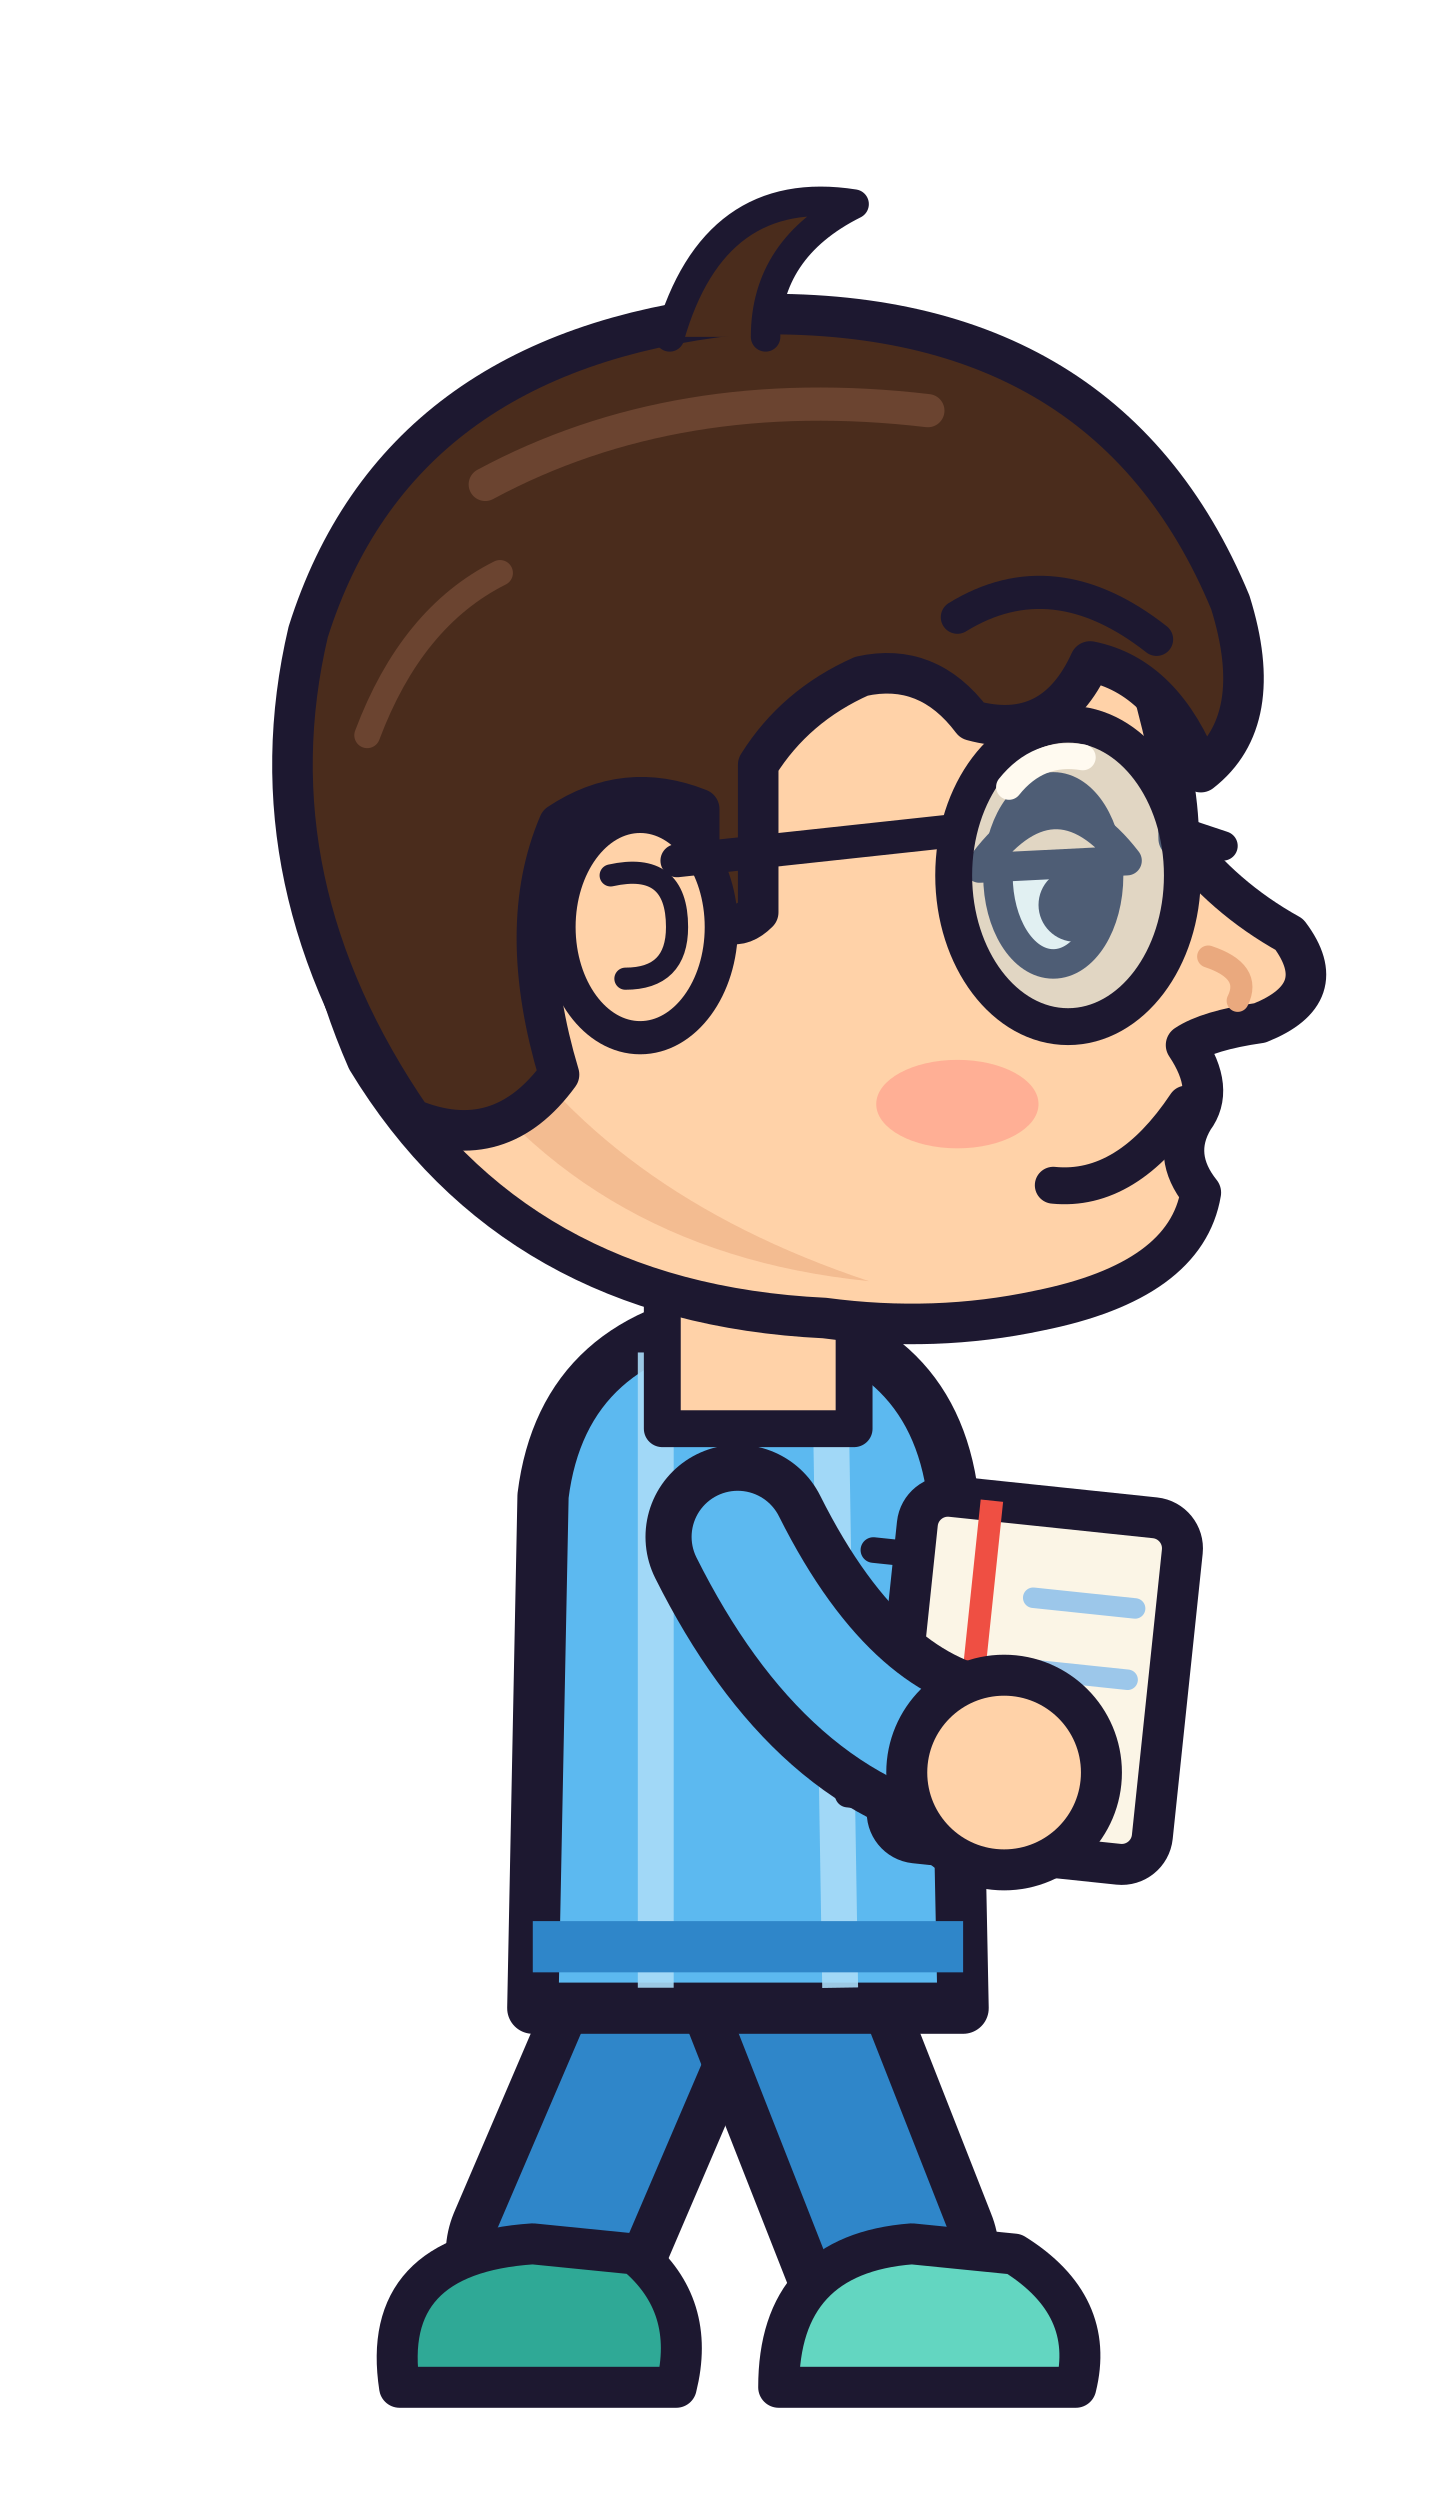
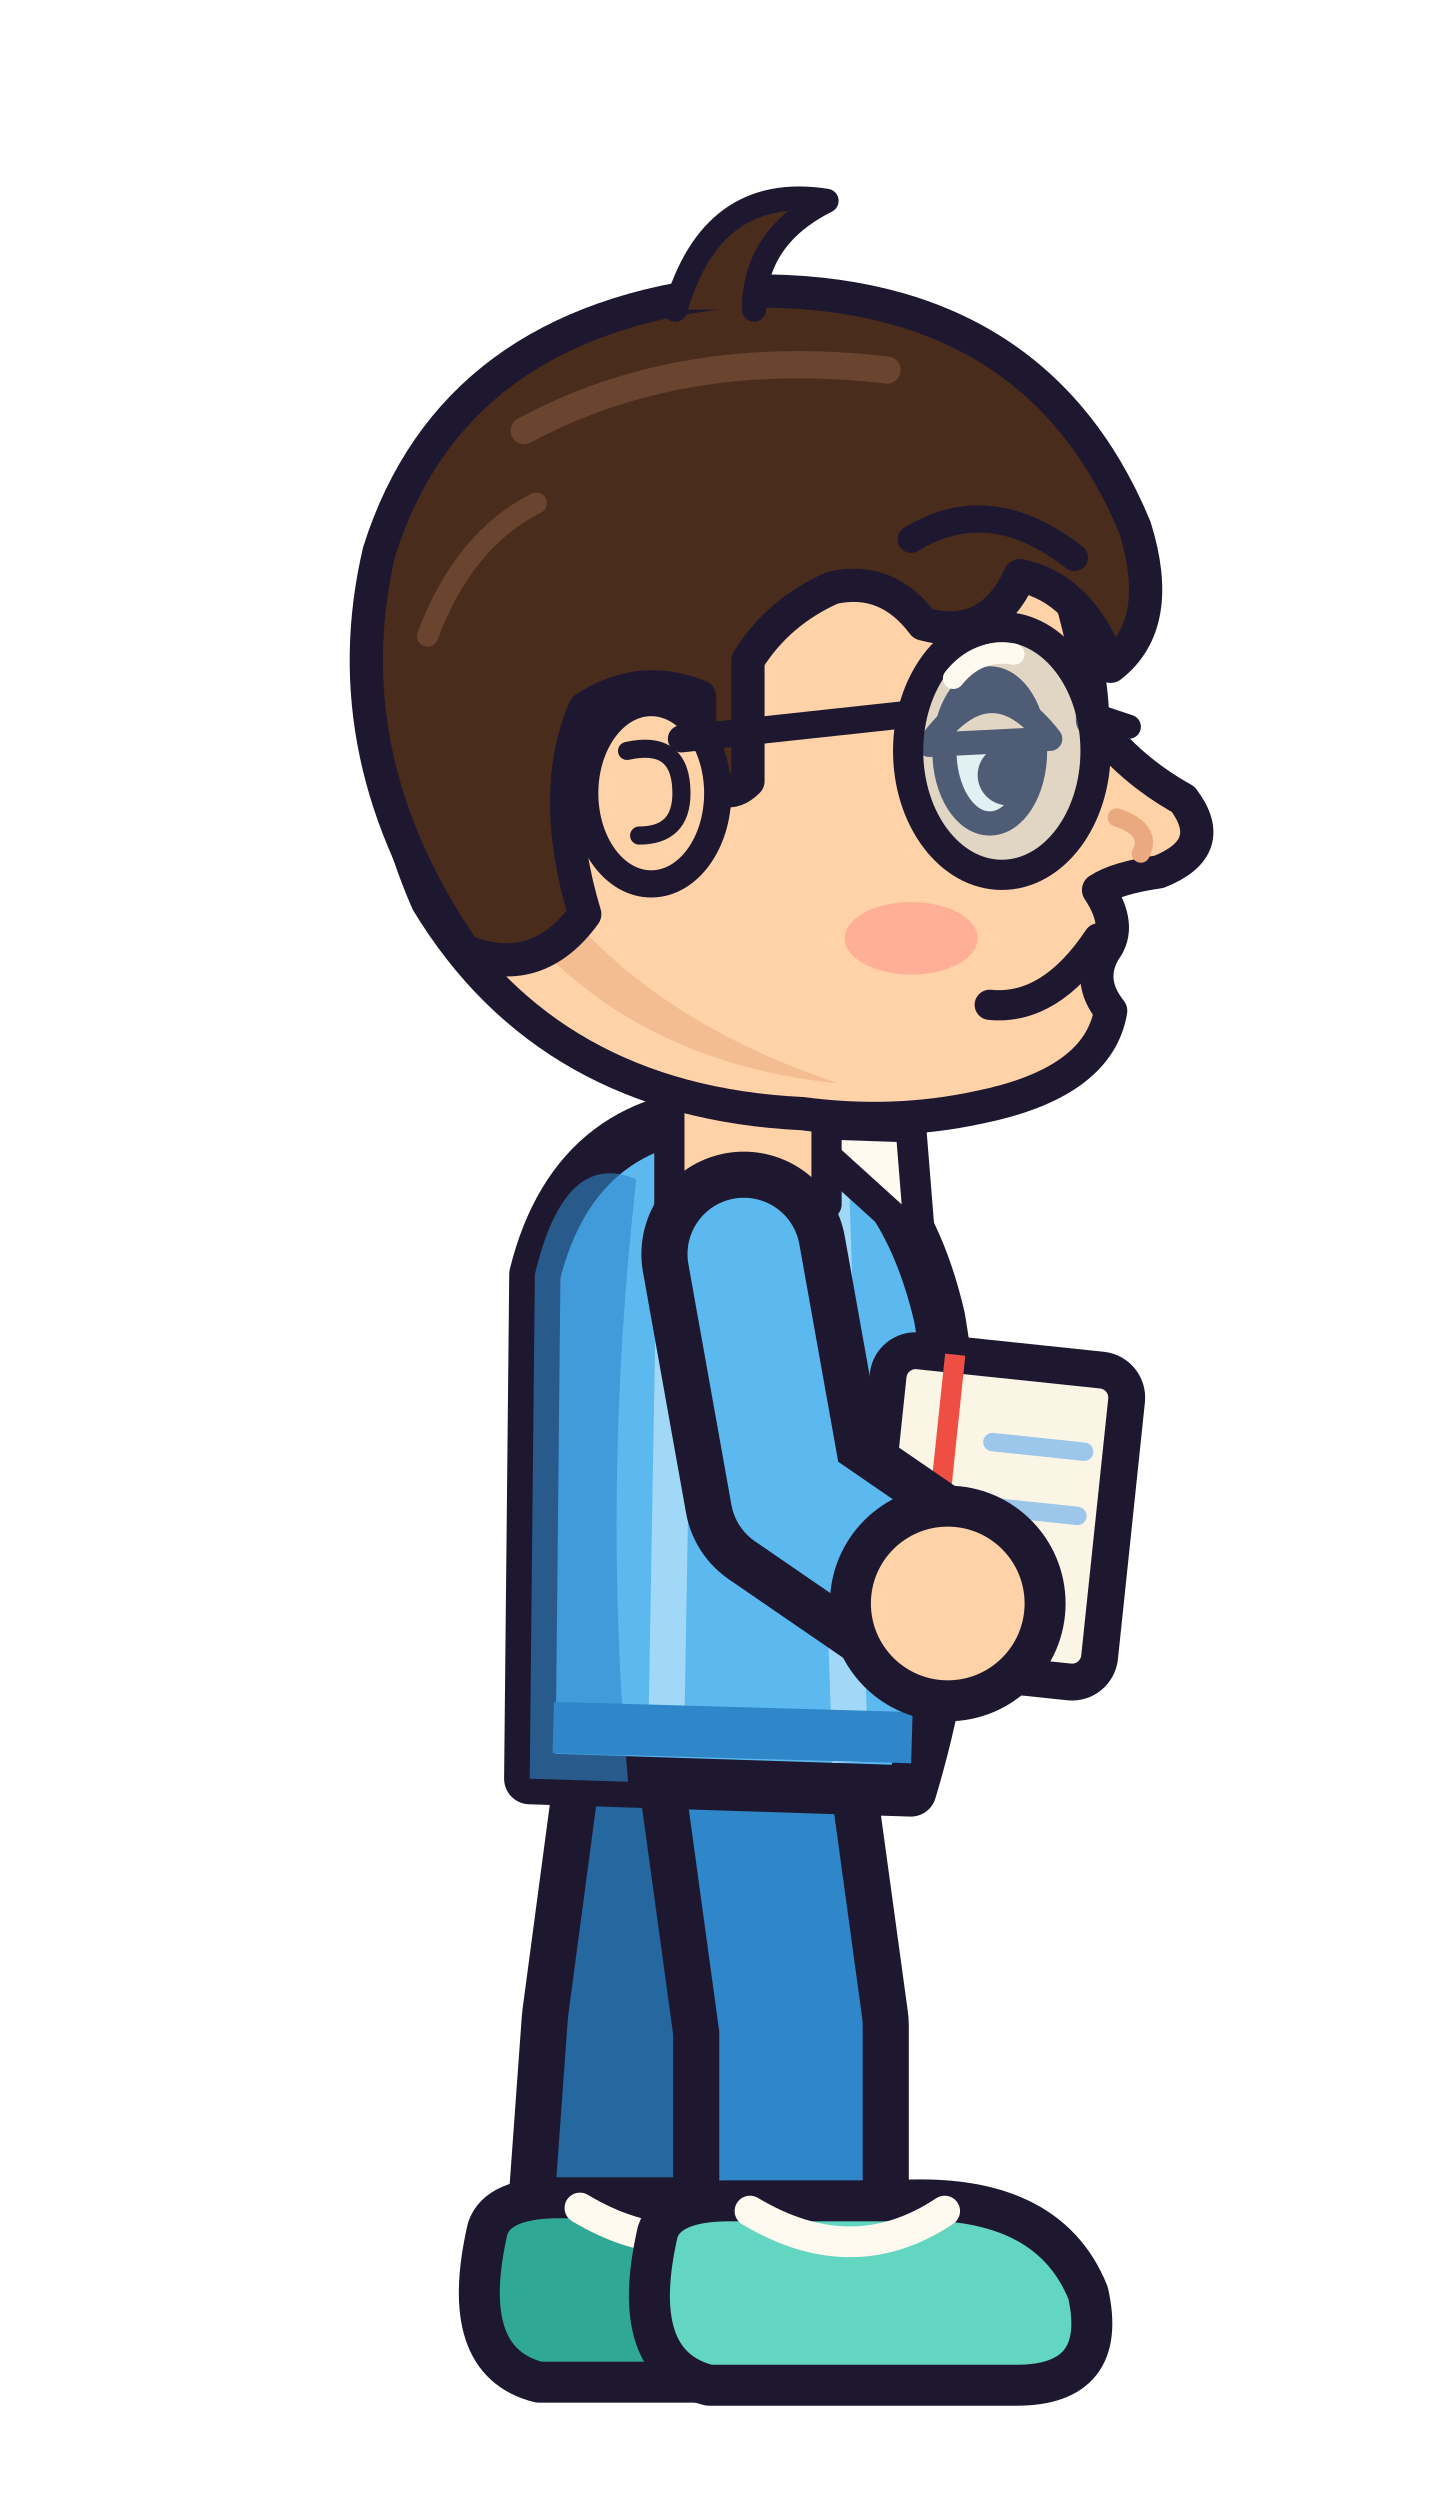
<svg xmlns="http://www.w3.org/2000/svg" width="142" height="244" viewBox="4 -24 142 244">
-   <path d="M70 168 L58 196" fill="none" stroke="#1d1830" stroke-width="21" stroke-linecap="round" stroke-linejoin="round" />
-   <path d="M70 168 L58 196" fill="none" stroke="#2f86c9" stroke-width="12" stroke-linecap="round" stroke-linejoin="round" />
-   <path d="M43 209 Q41 196 56 195 L66 196 Q72 201 70 209 Z" fill="#2fa996" stroke="#1d1830" stroke-width="4" stroke-linejoin="round" stroke-linecap="round" />
-   <path d="M80 168 L91 196" fill="none" stroke="#1d1830" stroke-width="21" stroke-linecap="round" stroke-linejoin="round" />
-   <path d="M80 168 L91 196" fill="none" stroke="#2f86c9" stroke-width="12" stroke-linecap="round" stroke-linejoin="round" />
-   <path d="M80 209 Q80 196 93 195 L103 196 Q111 201 109 209 Z" fill="#63d6c1" stroke="#1d1830" stroke-width="4" stroke-linejoin="round" stroke-linecap="round" />
-   <path d="M57 122 Q59 106 77 104 Q95 106 97 122 L98 172 L56 172 Z" fill="#5cb9f0" stroke="#1d1830" stroke-width="5" stroke-linejoin="round" stroke-linecap="round" />
-   <path d="M68 108 L68 170 M85 108 L86 170" stroke="#a9dcf7" stroke-width="3.5" opacity="0.9" />
-   <path d="M56 166 L98 166" stroke="#2f86c9" stroke-width="5" />
-   <g transform="translate(105 140) rotate(6)">
-     <rect x="-13" y="-17" width="26" height="34" rx="3" fill="#fbf5e6" stroke="#1d1830" stroke-width="4" stroke-linejoin="round" stroke-linecap="round" />
-     <path d="M-6 -17 L-6 17" stroke="#ef4f43" stroke-width="2.2" />
-     <path d="M-1 -8 L9 -8 M-1 -1 L9 -1 M-1 6 L7 6" stroke="#9cc7ea" stroke-width="2" stroke-linecap="round" />
-     <path d="M-13 -11 L-17 -11 M-13 -3 L-17 -3 M-13 5 L-17 5 M-13 13 L-17 13" stroke="#1d1830" stroke-width="2.5" stroke-linecap="round" />
+   <path d="M70 146.6 L66.4 173.6 L64.6 198.5" fill="none" stroke="#1d1830" stroke-width="23" stroke-linecap="round" stroke-linejoin="round" />
+   <path d="M70 146.6 L66.4 173.6 L64.6 198.5" fill="none" stroke="#25679f" stroke-width="14" stroke-linecap="round" stroke-linejoin="round" />
+   <g transform="translate(64.6 198.5)">
+     <path d="M-13 -5 Q-16 8 -8 10 L22 10 Q31 10 29 1 Q25 -9 10 -8 L-6 -8 Q-12 -8 -13 -5 Z" fill="#2fa996" stroke="#1d1830" stroke-width="4" stroke-linejoin="round" stroke-linecap="round" />
+     <path d="M-4 -7 Q6 -1 15 -7" fill="none" stroke="#fffaf0" stroke-width="3" stroke-linecap="round" />
  </g>
-   <path d="M76 126 Q86 146 101 148" fill="none" stroke="#1d1830" stroke-width="18" stroke-linecap="round" stroke-linejoin="round" />
-   <path d="M76 126 Q86 146 101 148" fill="none" stroke="#5cb9f0" stroke-width="9" stroke-linecap="round" stroke-linejoin="round" />
-   <circle cx="102" cy="149" r="9.5" fill="#ffd2a8" stroke="#1d1830" stroke-width="4" stroke-linejoin="round" stroke-linecap="round" />
-   <g transform="translate(78 114) scale(0.72) translate(-103 -180)">
+   <path d="M77.5 146.8 L81.2 173.8 L81.2 198.8" fill="none" stroke="#1d1830" stroke-width="23" stroke-linecap="round" stroke-linejoin="round" />
+   <path d="M77.5 146.8 L81.2 173.8 L81.2 198.8" fill="none" stroke="#2f86c9" stroke-width="14" stroke-linecap="round" stroke-linejoin="round" />
+   <g transform="translate(81.2 198.8)">
+     <path d="M-13 -5 Q-16 8 -8 10 L22 10 Q31 10 29 1 Q25 -9 10 -8 L-6 -8 Q-12 -8 -13 -5 Z" fill="#63d6c1" stroke="#1d1830" stroke-width="4" stroke-linejoin="round" stroke-linecap="round" />
+     <path d="M-4 -7 Q6 -1 15 -7" fill="none" stroke="#fffaf0" stroke-width="3" stroke-linecap="round" />
+   </g>
+   <path d="M55.7 149.6 L92.9 150.8 Q99.7 128.2 95.7 104.6 Q91.5 86.5 77.2 84.5 Q60.3 84 56.2 100.4 Z" fill="#5cb9f0" stroke="#1d1830" stroke-width="5" stroke-linejoin="round" stroke-linecap="round" />
+   <path d="M70 89 L69 147 M85 88 L87 148" stroke="#a9dcf7" stroke-width="3.5" opacity="0.9" />
+   <path d="M55.7 149.6 L65.3 149.9 Q62.7 121.4 66.1 91.1 Q59.1 88.1 56.2 100.4 Z" fill="#2f86c9" opacity="0.6" />
+   <path d="M58 144.6 L93 145.6" stroke="#2f86c9" stroke-width="5" />
+   <path d="M81 85.6 L93.8 97.2 L92.9 86 Z" fill="#fffaf0" stroke="#1d1830" stroke-width="3" stroke-linejoin="round" stroke-linecap="round" />
+   <g transform="translate(77 90) scale(0.59) translate(-103 -176)">
    <path d="M90 146 L90 182 L116 182 L116 146 Z" fill="#ffd2a8" stroke="#1d1830" stroke-width="5" stroke-linejoin="round" stroke-linecap="round" />
    <path d="M93 150 L113 150 L113 160 Q102 166 93 158 Z" fill="#eaa97e" opacity="0.7" />
    <path d="M112 167 Q70 165 50 132 Q36 100 50 70 Q70 40 104 40 Q146 42 156 80 Q160 94 160 102 Q166 110 175 115 Q181 123 171 127 Q164 128 161 130 Q165 136 162 140 Q159 145 163 150 Q161 162 141 166 Q127 169 112 167 Z" fill="#ffd2a8" stroke="#1d1830" stroke-width="5.5" stroke-linejoin="round" stroke-linecap="round" />
    <path d="M58 126 Q78 158 118 162 Q82 150 66 124 Z" fill="#eaa97e" opacity="0.55" />
    <path d="M164 118 Q170 120 168 124" fill="none" stroke="#eaa97e" stroke-width="3" stroke-linecap="round" />
    <path d="M56 140 Q34 108 42 74 Q54 36 100 31 Q150 29 167 70 Q172 86 163 93 Q158 80 148 78 Q143 89 132 86 Q126 78 117 80 Q108 84 103 92 L103 112 Q99 116 95 110 L95 98 Q85 94 76 100 Q70 114 76 134 Q68 145 56 140 Z" fill="#4a2c1c" stroke="#1d1830" stroke-width="5.5" stroke-linejoin="round" stroke-linecap="round" />
    <path d="M91 34 Q97 13 116 16 Q104 22 104 34" fill="#4a2c1c" stroke="#1d1830" stroke-width="4" stroke-linejoin="round" stroke-linecap="round" />
    <path d="M66 54 Q92 40 126 44" fill="none" stroke="#6b4430" stroke-width="4.5" stroke-linecap="round" />
    <path d="M50 88 Q56 72 68 66" fill="none" stroke="#6b4430" stroke-width="3.5" stroke-linecap="round" />
    <ellipse cx="87" cy="114" rx="11" ry="15" fill="#ffd2a8" stroke="#1d1830" stroke-width="4.5" stroke-linejoin="round" stroke-linecap="round" />
    <path d="M83 107 Q92 105 92 114 Q92 121 85 121" fill="none" stroke="#1d1830" stroke-width="3" stroke-linejoin="round" stroke-linecap="round" />
    <ellipse cx="143" cy="107" rx="7.5" ry="12" fill="#fffaf0" stroke="#1d1830" stroke-width="4" stroke-linejoin="round" stroke-linecap="round" />
    <circle cx="146" cy="111" r="5" fill="#1d1830" />
    <path d="M133 106 Q143 92 153 105 Z" fill="#ffd2a8" stroke="#1d1830" stroke-width="4" stroke-linejoin="round" stroke-linecap="round" />
    <path d="M129 101 L92 105" fill="none" stroke="#1d1830" stroke-width="4.5" stroke-linejoin="round" stroke-linecap="round" />
    <ellipse cx="145" cy="107" rx="15.5" ry="20.5" fill="#a9dcf7" fill-opacity="0.35" stroke="#1d1830" stroke-width="5" stroke-linejoin="round" stroke-linecap="round" />
    <path d="M160 101 L166 103" stroke="#1d1830" stroke-width="4" stroke-linejoin="round" stroke-linecap="round" />
    <path d="M137 95 Q141 90 147 91" fill="none" stroke="#fffaf0" stroke-width="3.5" stroke-linecap="round" />
    <path d="M130 72 Q143 64 157 75" fill="none" stroke="#1d1830" stroke-width="4.5" stroke-linejoin="round" stroke-linecap="round" />
    <path d="M143 149 Q153 150 161 138" fill="none" stroke="#1d1830" stroke-width="5" stroke-linejoin="round" stroke-linecap="round" />
    <ellipse cx="130" cy="138" rx="11" ry="6" fill="#ff9d8a" opacity="0.65" />
  </g>
+   <g transform="translate(101 124) rotate(6) scale(0.9)">
+     <rect x="-13" y="-17" width="26" height="34" rx="3" fill="#fbf5e6" stroke="#1d1830" stroke-width="4" stroke-linejoin="round" stroke-linecap="round" />
+     <path d="M-6 -17 L-6 17" stroke="#ef4f43" stroke-width="2.2" />
+     <path d="M-1 -8 L9 -8 M-1 -1 L9 -1 M-1 6 L7 6" stroke="#9cc7ea" stroke-width="2" stroke-linecap="round" />
+     <path d="M-13 -11 L-17 -11 M-13 -3 L-17 -3 M-13 5 L-17 5 M-13 13 L-17 13" stroke="#1d1830" stroke-width="2.5" stroke-linecap="round" />
+   </g>
+   <path d="M76.6 98.4 L80.8 121.9 L95.5 132" fill="none" stroke="#1d1830" stroke-width="20" stroke-linecap="round" stroke-linejoin="round" />
+   <path d="M76.6 98.4 L80.8 121.9 L95.5 132" fill="none" stroke="#5cb9f0" stroke-width="11" stroke-linecap="round" stroke-linejoin="round" />
+   <circle cx="96.5" cy="132.5" r="9.5" fill="#ffd2a8" stroke="#1d1830" stroke-width="4" stroke-linejoin="round" stroke-linecap="round" />
</svg>
